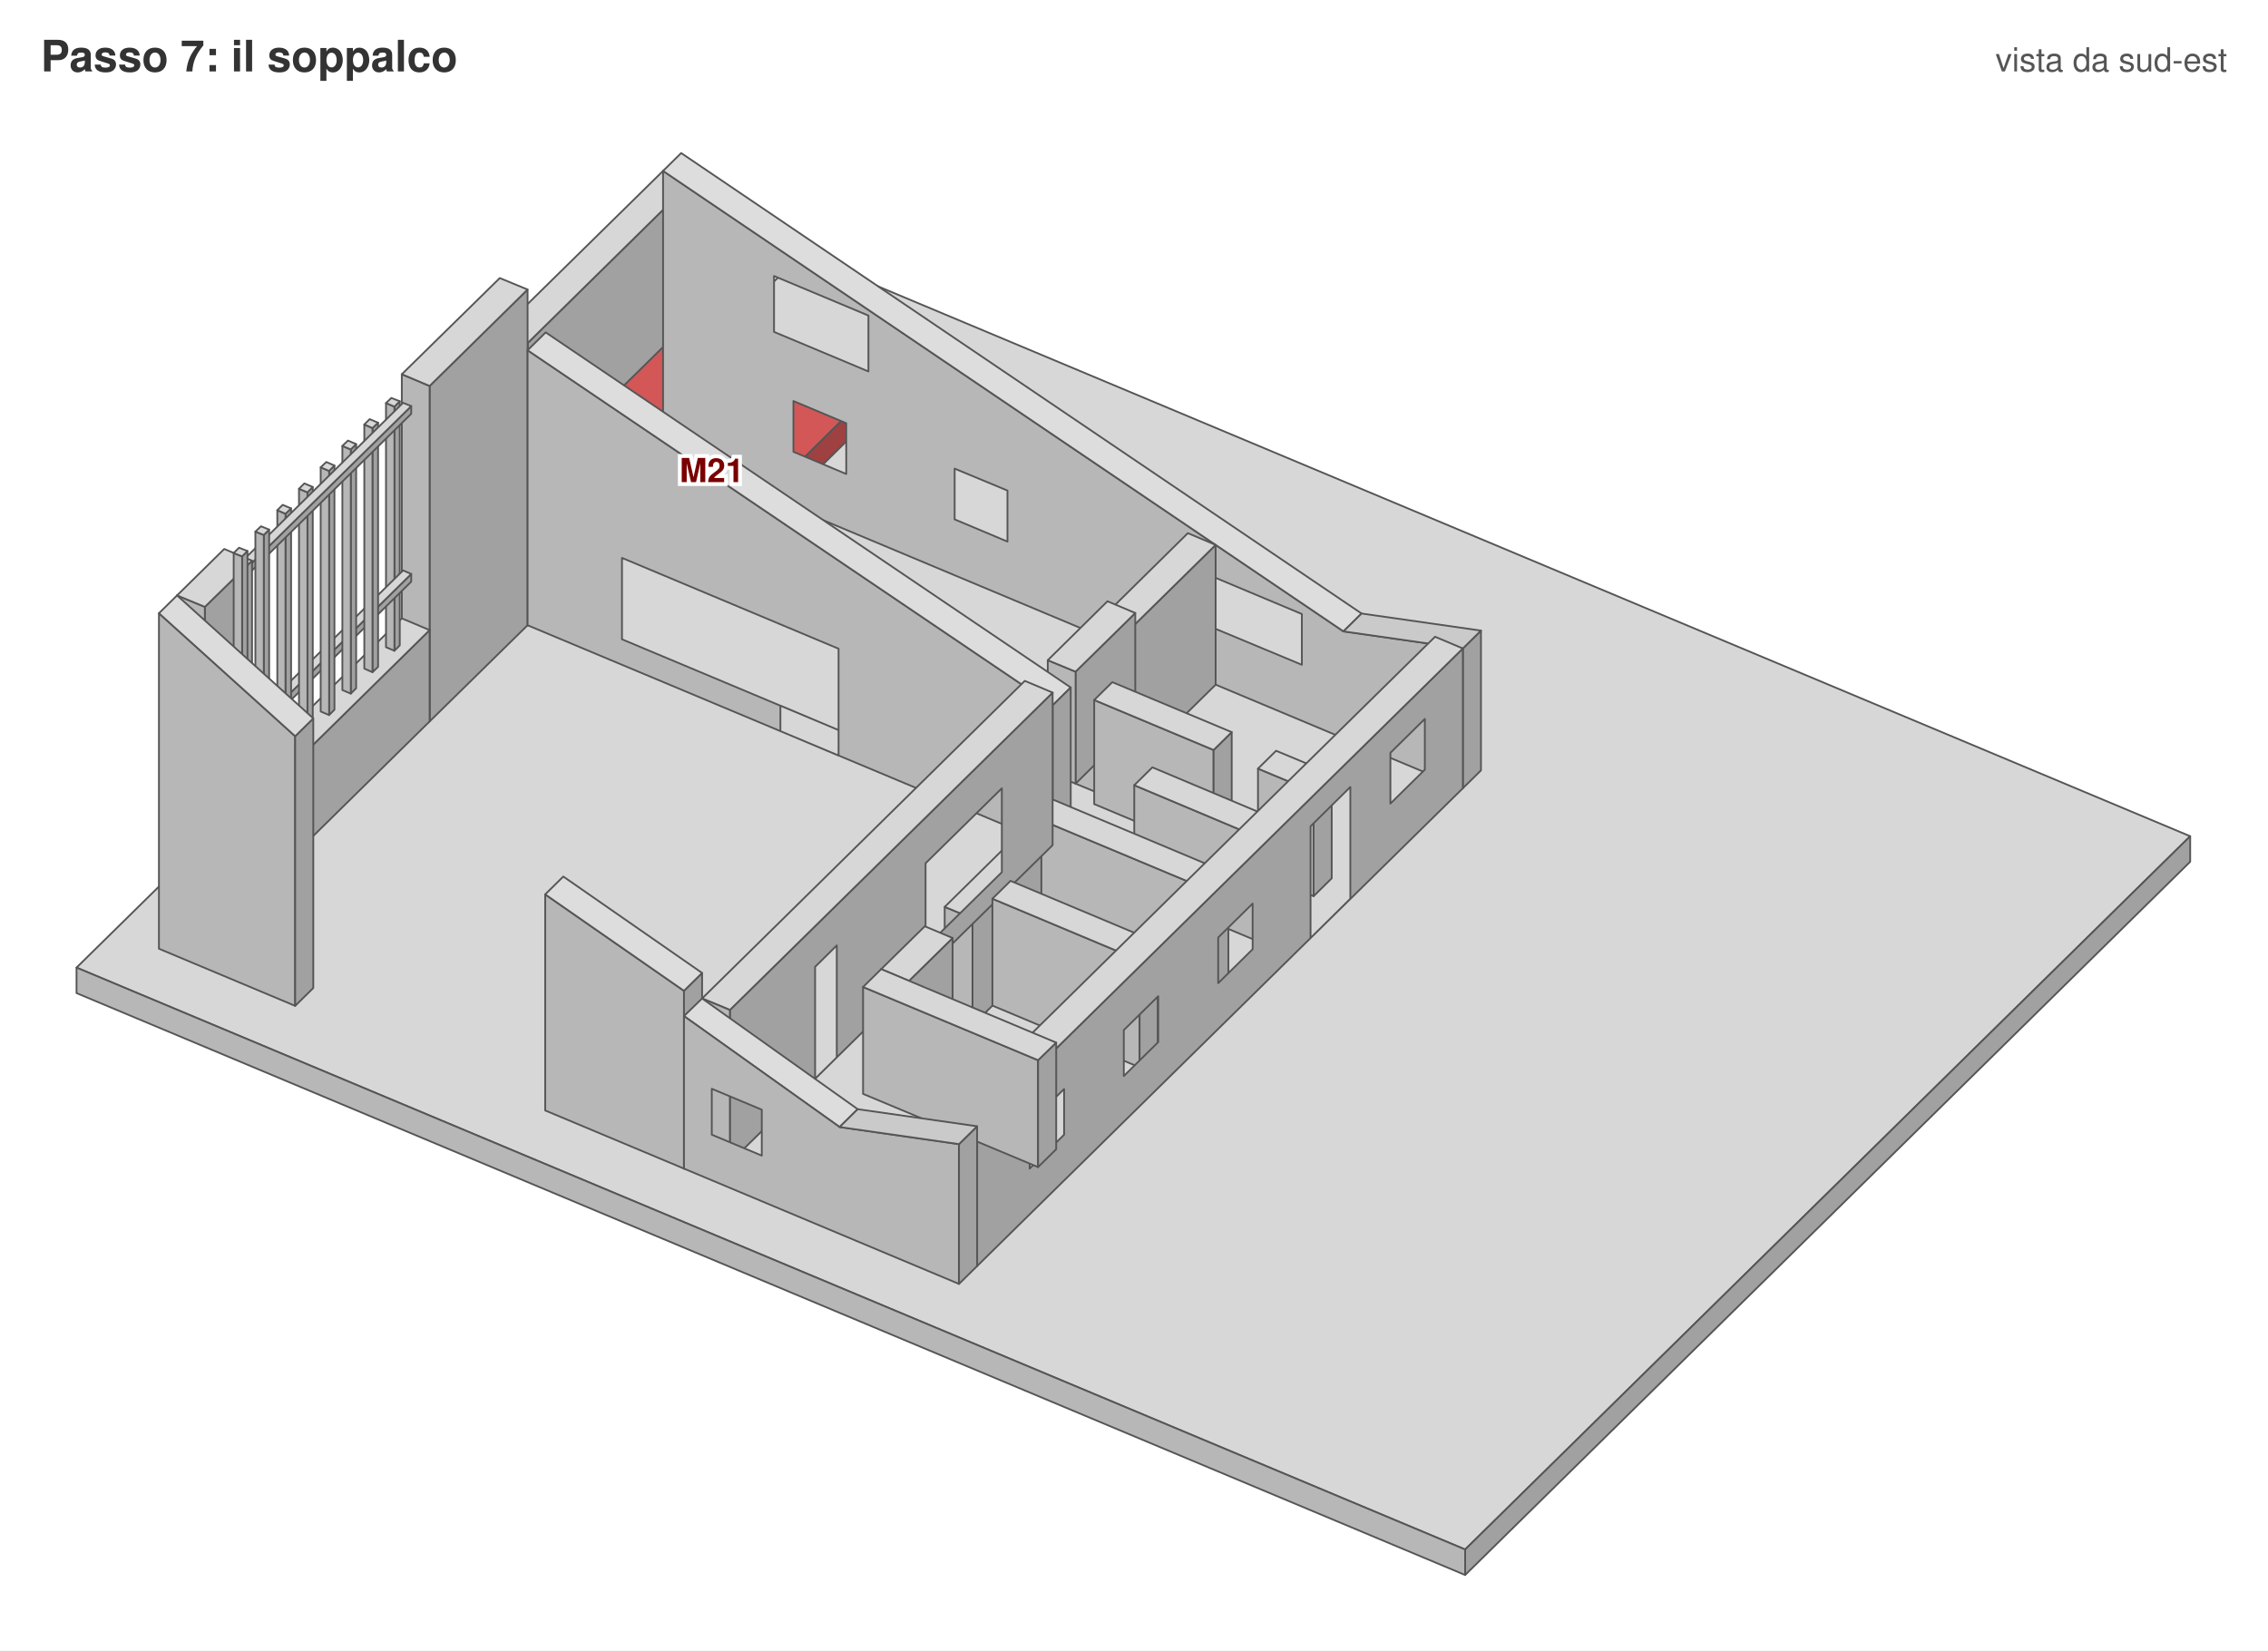
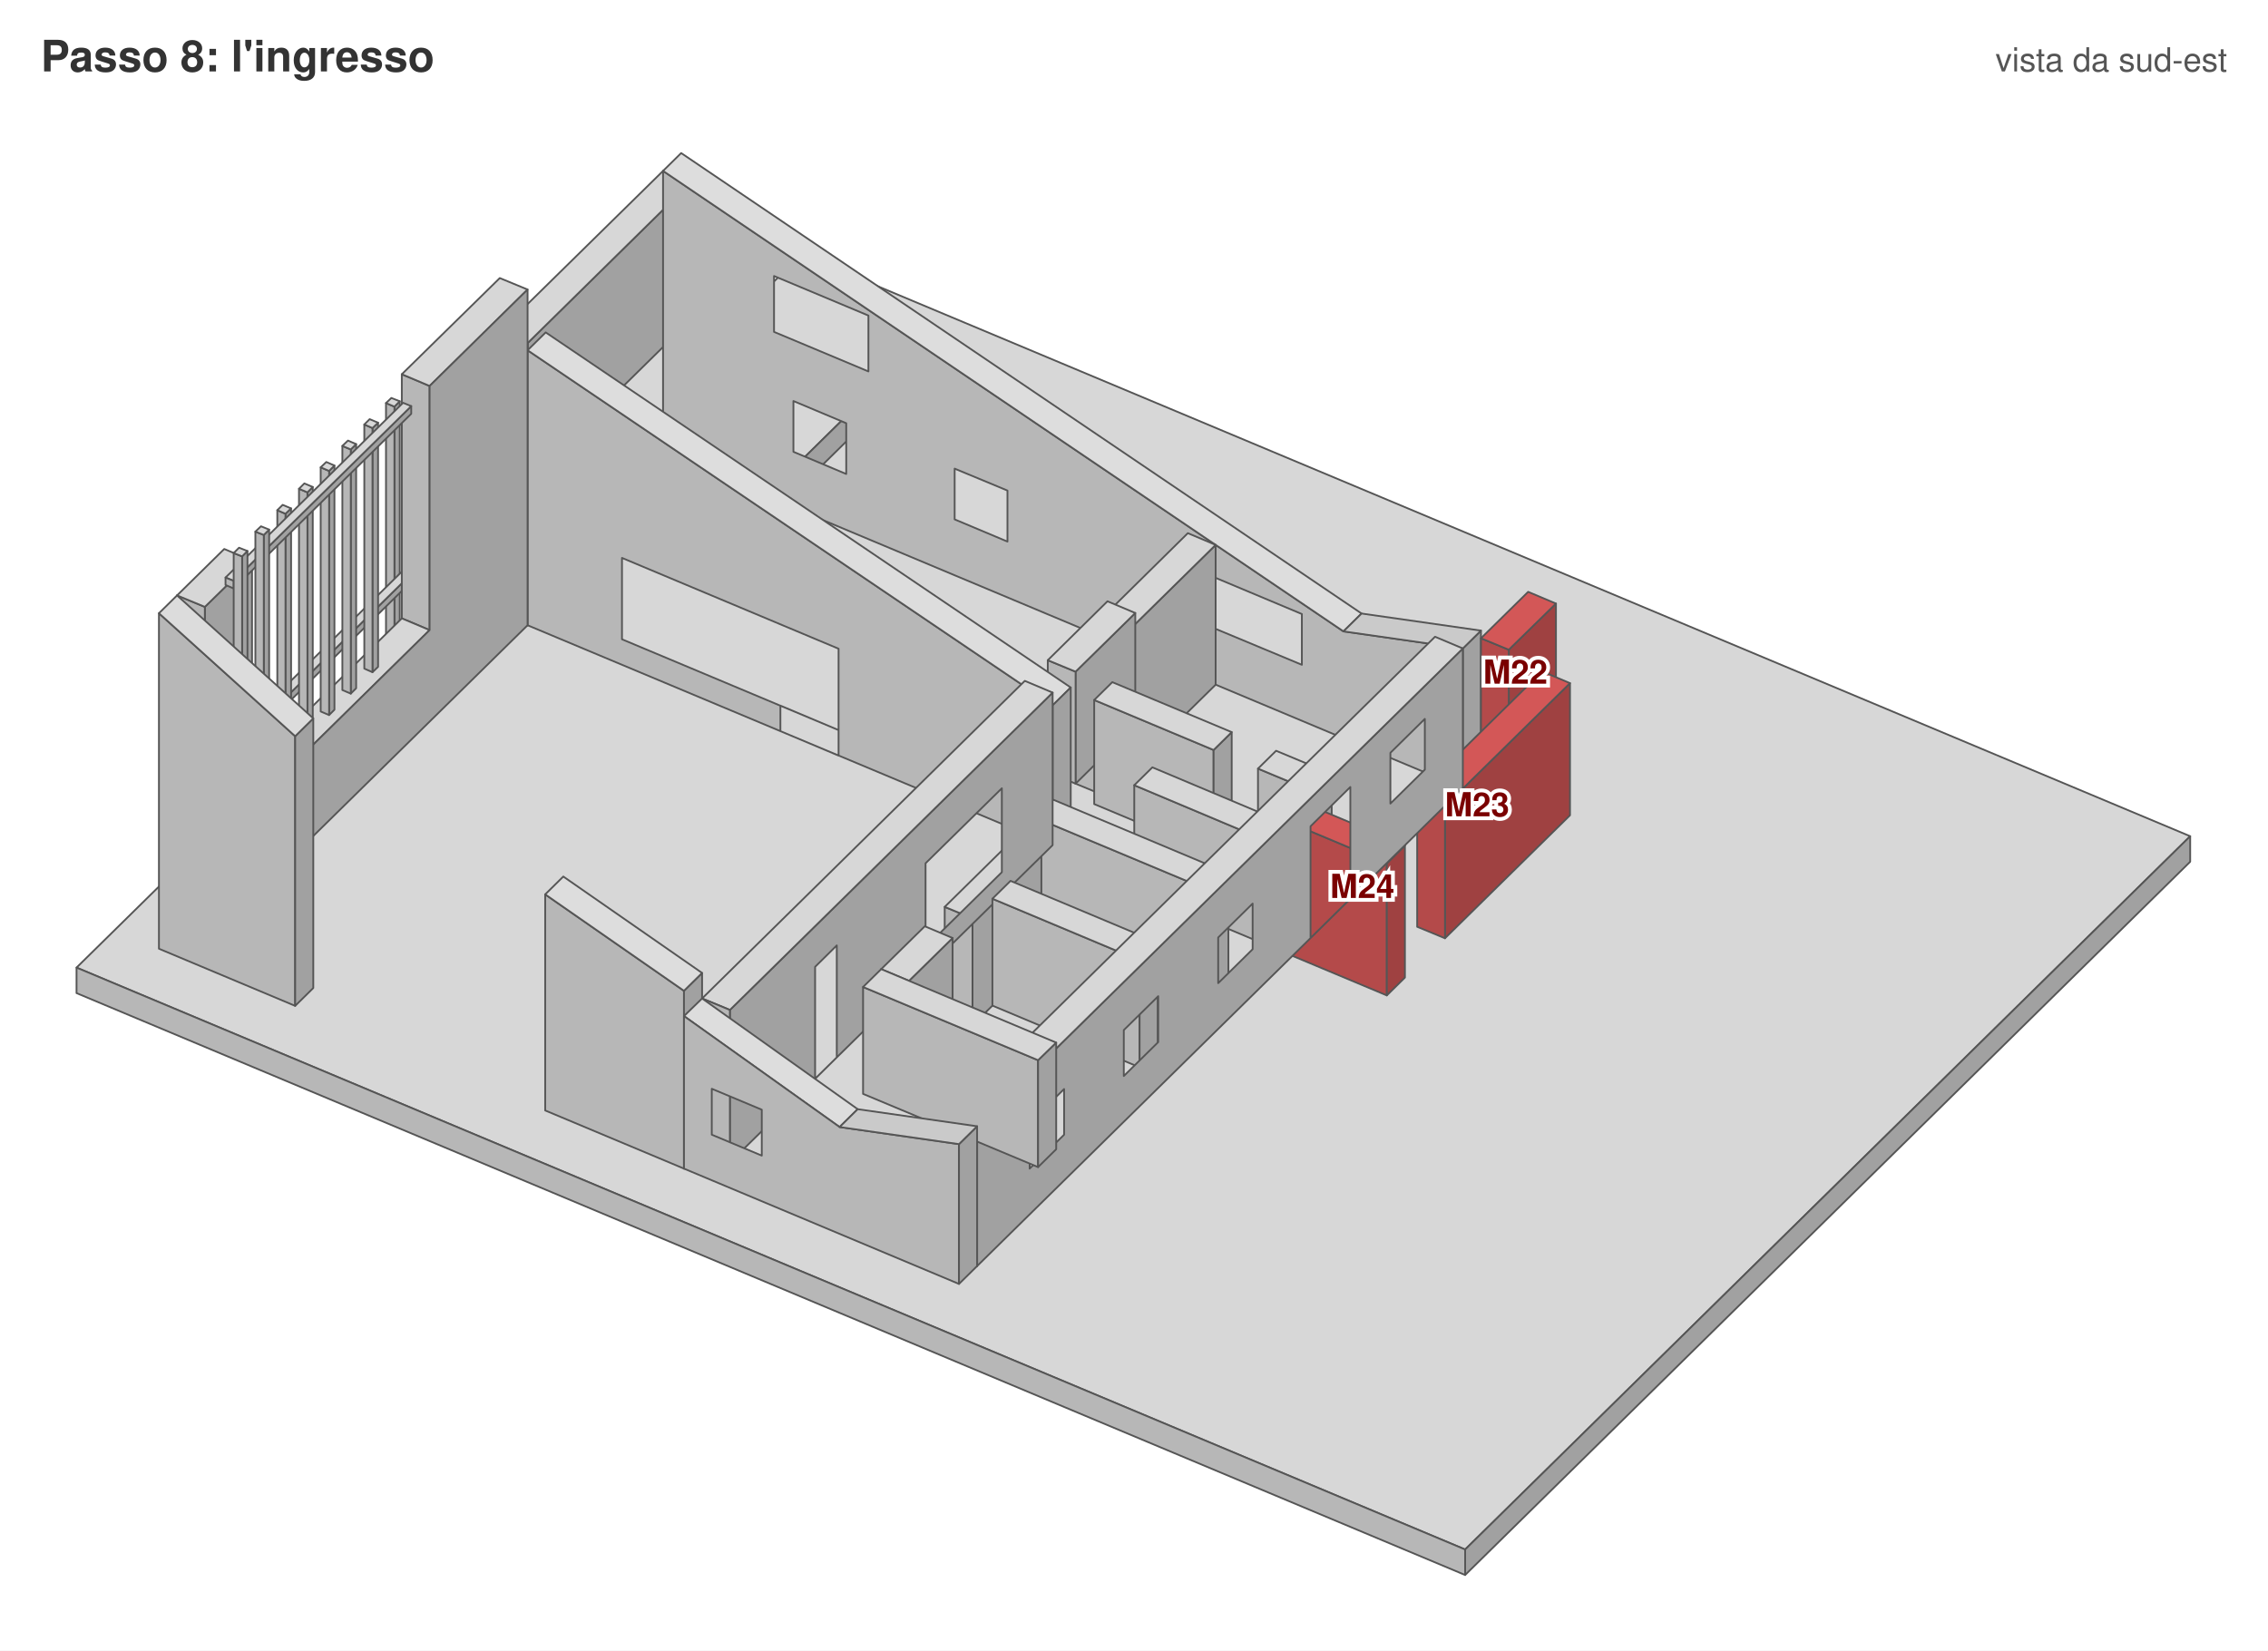
<svg xmlns="http://www.w3.org/2000/svg" viewBox="0 0 889 647" width="889" height="647">
  <rect width="100%" height="100%" fill="#ffffff" />
-   <text x="16" y="28" font-family="Helvetica, Arial, sans-serif" font-size="17" font-weight="bold" fill="#333">Passo 7: il soppalco</text>
+   <text x="16" y="28" font-family="Helvetica, Arial, sans-serif" font-size="17" font-weight="bold" fill="#333">Passo 8: l'ingresso</text>
  <path d="M 314.2 99.7 L 858.5 327.8 L 574.3 607.4 L 30.0 379.3 Z" fill="rgb(215,215,215)" fill-rule="evenodd" stroke="#555" stroke-width="0.7" stroke-linejoin="round" />
  <path d="M 858.5 337.8 L 574.3 617.4 L 574.3 607.4 L 858.5 327.8 Z" fill="rgb(161,161,161)" fill-rule="evenodd" stroke="#555" stroke-width="0.7" stroke-linejoin="round" />
  <path d="M 574.3 617.4 L 30.0 389.3 L 30.0 379.3 L 574.3 607.4 Z" fill="rgb(183,183,183)" fill-rule="evenodd" stroke="#555" stroke-width="0.7" stroke-linejoin="round" />
  <path d="M 270.7 182.2 L 206.8 245.1 L 206.8 134.5 L 270.7 71.6 Z M 267.2 163.8 L 240.9 189.6 L 240.9 169.7 L 267.2 143.8 Z" fill="rgb(161,161,161)" fill-rule="evenodd" stroke="#555" stroke-width="0.7" stroke-linejoin="round" />
  <path d="M 195.9 240.5 L 195.9 129.9 L 206.8 134.5 L 206.8 245.1 Z" fill="rgb(183,183,183)" fill-rule="evenodd" stroke="#555" stroke-width="0.7" stroke-linejoin="round" />
  <path d="M 195.9 129.9 L 259.9 67.0 L 270.7 71.6 L 206.8 134.5 Z" fill="rgb(215,215,215)" fill-rule="evenodd" stroke="#555" stroke-width="0.7" stroke-linejoin="round" />
-   <path d="M 270.7 125.4 L 340.4 154.6 L 283.6 210.5 L 213.9 181.3 Z" fill="rgb(211,87,87)" fill-rule="evenodd" stroke="#555" stroke-width="0.7" stroke-linejoin="round" />
-   <path d="M 340.4 164.5 L 283.6 220.5 L 283.6 210.5 L 340.4 154.6 Z" fill="rgb(159,65,65)" fill-rule="evenodd" stroke="#555" stroke-width="0.7" stroke-linejoin="round" />
-   <path d="M 283.6 220.5 L 213.9 191.3 L 213.9 181.3 L 283.6 210.5 Z" fill="rgb(180,74,74)" fill-rule="evenodd" stroke="#555" stroke-width="0.7" stroke-linejoin="round" />
+   <path d="M 270.7 125.4 L 340.4 154.6 L 283.6 210.5 L 213.9 181.3 Z" fill="rgb(215,215,215)" fill-rule="evenodd" stroke="#555" stroke-width="0.7" stroke-linejoin="round" />
+   <path d="M 340.4 164.5 L 283.6 220.5 L 283.6 210.5 L 340.4 154.6 Z" fill="rgb(161,161,161)" fill-rule="evenodd" stroke="#555" stroke-width="0.7" stroke-linejoin="round" />
+   <path d="M 283.6 220.5 L 213.9 191.3 L 213.9 181.3 L 283.6 210.5 Z" fill="rgb(183,183,183)" fill-rule="evenodd" stroke="#555" stroke-width="0.7" stroke-linejoin="round" />
  <path d="M 259.9 177.6 L 573.4 309.0 L 573.4 254.2 L 526.6 247.5 L 259.9 67.0 Z M 311.0 177.1 L 331.7 185.8 L 331.7 165.9 L 311.0 157.2 Z M 374.2 203.6 L 394.9 212.3 L 394.9 192.3 L 374.2 183.7 Z M 474.3 245.6 L 510.3 260.6 L 510.3 240.7 L 474.3 225.6 Z M 303.4 130.1 L 340.4 145.6 L 340.4 123.7 L 303.4 108.2 Z" fill="rgb(183,183,183)" fill-rule="evenodd" stroke="#555" stroke-width="0.7" stroke-linejoin="round" />
  <path d="M 533.7 240.5 L 267.0 60.0 L 259.9 67.0 L 526.6 247.5 Z" fill="rgb(221,221,221)" fill-rule="evenodd" stroke="#555" stroke-width="0.7" stroke-linejoin="round" />
  <path d="M 580.5 302.0 L 580.5 247.2 L 573.4 254.2 L 573.4 309.0 Z" fill="rgb(161,161,161)" fill-rule="evenodd" stroke="#555" stroke-width="0.7" stroke-linejoin="round" />
  <path d="M 580.5 247.2 L 533.7 240.5 L 526.6 247.5 L 573.4 254.2 Z" fill="rgb(202,202,202)" fill-rule="evenodd" stroke="#555" stroke-width="0.7" stroke-linejoin="round" />
  <path d="M 476.5 268.4 L 432.5 311.7 L 432.5 256.9 L 476.5 213.6 Z" fill="rgb(161,161,161)" fill-rule="evenodd" stroke="#555" stroke-width="0.7" stroke-linejoin="round" />
  <path d="M 421.6 252.4 L 465.6 209.0 L 476.5 213.6 L 432.5 256.9 Z" fill="rgb(215,215,215)" fill-rule="evenodd" stroke="#555" stroke-width="0.7" stroke-linejoin="round" />
  <path d="M 421.6 307.2 L 421.6 252.4 L 432.5 256.9 L 432.5 311.7 Z" fill="rgb(183,183,183)" fill-rule="evenodd" stroke="#555" stroke-width="0.7" stroke-linejoin="round" />
-   <path d="M 206.8 245.1 L 168.4 282.8 L 168.4 151.3 L 206.8 113.5 Z" fill="rgb(161,161,161)" fill-rule="evenodd" stroke="#555" stroke-width="0.7" stroke-linejoin="round" />
-   <path d="M 157.5 278.3 L 157.5 146.7 L 168.4 151.3 L 168.4 282.8 Z" fill="rgb(183,183,183)" fill-rule="evenodd" stroke="#555" stroke-width="0.7" stroke-linejoin="round" />
-   <path d="M 157.5 146.7 L 195.9 109.0 L 206.8 113.5 L 168.4 151.3 Z" fill="rgb(215,215,215)" fill-rule="evenodd" stroke="#555" stroke-width="0.7" stroke-linejoin="round" />
  <path d="M 445.0 284.1 L 421.6 307.2 L 421.6 263.3 L 445.0 240.3 Z" fill="rgb(161,161,161)" fill-rule="evenodd" stroke="#555" stroke-width="0.7" stroke-linejoin="round" />
  <path d="M 410.7 302.6 L 410.7 258.8 L 421.6 263.3 L 421.6 307.2 Z" fill="rgb(183,183,183)" fill-rule="evenodd" stroke="#555" stroke-width="0.7" stroke-linejoin="round" />
  <path d="M 410.7 258.8 L 434.1 235.7 L 445.0 240.3 L 421.6 263.3 Z" fill="rgb(215,215,215)" fill-rule="evenodd" stroke="#555" stroke-width="0.7" stroke-linejoin="round" />
+   <path d="M 609.9 288.4 L 591.4 306.6 L 591.4 254.7 L 609.9 236.6 Z" fill="rgb(159,65,65)" fill-rule="evenodd" stroke="#555" stroke-width="0.7" stroke-linejoin="round" />
+   <path d="M 580.5 302.0 L 580.5 250.2 L 591.4 254.7 L 591.4 306.6 Z" fill="rgb(180,74,74)" fill-rule="evenodd" stroke="#555" stroke-width="0.7" stroke-linejoin="round" />
+   <path d="M 580.5 250.2 L 599.0 232.0 L 609.9 236.6 L 591.4 254.7 Z" fill="rgb(211,87,87)" fill-rule="evenodd" stroke="#555" stroke-width="0.7" stroke-linejoin="round" />
  <path d="M 206.8 245.1 L 412.6 331.3 L 412.6 276.5 L 206.8 137.3 Z M 243.8 250.6 L 328.7 286.2 L 328.7 254.3 L 243.8 218.7 Z M 305.9 286.6 L 328.7 296.2 L 328.7 286.2 L 305.9 276.6 Z" fill="rgb(183,183,183)" fill-rule="evenodd" stroke="#555" stroke-width="0.7" stroke-linejoin="round" />
  <path d="M 419.7 269.5 L 213.9 130.3 L 206.8 137.3 L 412.6 276.5 Z" fill="rgb(221,221,221)" fill-rule="evenodd" stroke="#555" stroke-width="0.7" stroke-linejoin="round" />
  <path d="M 419.7 324.3 L 419.7 269.5 L 412.6 276.5 L 412.6 331.3 Z" fill="rgb(161,161,161)" fill-rule="evenodd" stroke="#555" stroke-width="0.7" stroke-linejoin="round" />
-   <path d="M 168.4 282.8 L 98.8 351.3 L 98.8 315.5 L 168.4 247.0 Z" fill="rgb(161,161,161)" fill-rule="evenodd" stroke="#555" stroke-width="0.7" stroke-linejoin="round" />
-   <path d="M 87.9 310.9 L 157.5 242.4 L 168.4 247.0 L 98.8 315.5 Z" fill="rgb(215,215,215)" fill-rule="evenodd" stroke="#555" stroke-width="0.7" stroke-linejoin="round" />
-   <path d="M 87.9 346.8 L 87.9 310.9 L 98.8 315.5 L 98.8 351.3 Z" fill="rgb(183,183,183)" fill-rule="evenodd" stroke="#555" stroke-width="0.7" stroke-linejoin="round" />
  <path d="M 428.9 315.2 L 475.7 334.8 L 475.7 294.0 L 428.9 274.4 Z" fill="rgb(183,183,183)" fill-rule="evenodd" stroke="#555" stroke-width="0.7" stroke-linejoin="round" />
  <path d="M 482.8 327.9 L 482.8 287.0 L 475.7 294.0 L 475.7 334.8 Z" fill="rgb(161,161,161)" fill-rule="evenodd" stroke="#555" stroke-width="0.7" stroke-linejoin="round" />
  <path d="M 482.8 287.0 L 436.0 267.4 L 428.9 274.4 L 475.7 294.0 Z" fill="rgb(215,215,215)" fill-rule="evenodd" stroke="#555" stroke-width="0.7" stroke-linejoin="round" />
  <path d="M 156.7 253.0 L 154.6 255.1 L 154.6 159.4 L 156.7 157.3 Z" fill="rgb(161,161,161)" fill-rule="evenodd" stroke="#555" stroke-width="0.7" stroke-linejoin="round" />
  <path d="M 151.3 253.7 L 151.3 158.0 L 154.6 159.4 L 154.6 255.1 Z" fill="rgb(183,183,183)" fill-rule="evenodd" stroke="#555" stroke-width="0.7" stroke-linejoin="round" />
  <path d="M 151.3 158.0 L 153.4 156.0 L 156.7 157.3 L 154.6 159.4 Z" fill="rgb(215,215,215)" fill-rule="evenodd" stroke="#555" stroke-width="0.7" stroke-linejoin="round" />
  <path d="M 161.2 228.0 L 91.6 296.5 L 91.6 293.5 L 161.2 225.0 Z" fill="rgb(161,161,161)" fill-rule="evenodd" stroke="#555" stroke-width="0.7" stroke-linejoin="round" />
  <path d="M 88.4 292.1 L 158.0 223.6 L 161.2 225.0 L 91.6 293.5 Z" fill="rgb(215,215,215)" fill-rule="evenodd" stroke="#555" stroke-width="0.7" stroke-linejoin="round" />
  <path d="M 88.4 295.1 L 88.4 292.1 L 91.6 293.5 L 91.6 296.5 Z" fill="rgb(183,183,183)" fill-rule="evenodd" stroke="#555" stroke-width="0.7" stroke-linejoin="round" />
+   <path d="M 157.5 242.4 L 157.5 146.7 L 168.4 151.3 L 168.4 247.0 Z" fill="rgb(183,183,183)" fill-rule="evenodd" stroke="#555" stroke-width="0.7" stroke-linejoin="round" />
+   <path d="M 87.9 310.9 L 157.5 242.4 L 168.4 247.0 L 98.8 315.5 Z" fill="rgb(215,215,215)" fill-rule="evenodd" stroke="#555" stroke-width="0.7" stroke-linejoin="round" />
+   <path d="M 157.5 146.7 L 195.9 109.0 L 206.8 113.5 L 168.4 151.3 Z" fill="rgb(215,215,215)" fill-rule="evenodd" stroke="#555" stroke-width="0.7" stroke-linejoin="round" />
+   <path d="M 206.8 245.1 L 80.3 369.5 L 80.3 237.9 L 98.8 219.8 L 98.8 315.5 L 168.4 247.0 L 168.4 151.3 L 206.8 113.5 Z" fill="rgb(161,161,161)" fill-rule="evenodd" stroke="#555" stroke-width="0.7" stroke-linejoin="round" />
+   <path d="M 69.4 364.9 L 69.4 233.4 L 80.3 237.9 L 80.3 369.5 Z" fill="rgb(183,183,183)" fill-rule="evenodd" stroke="#555" stroke-width="0.7" stroke-linejoin="round" />
+   <path d="M 69.4 233.4 L 87.9 215.2 L 98.8 219.8 L 80.3 237.9 Z" fill="rgb(215,215,215)" fill-rule="evenodd" stroke="#555" stroke-width="0.7" stroke-linejoin="round" />
  <path d="M 148.2 261.4 L 146.0 263.5 L 146.0 167.8 L 148.2 165.7 Z" fill="rgb(161,161,161)" fill-rule="evenodd" stroke="#555" stroke-width="0.7" stroke-linejoin="round" />
  <path d="M 142.8 262.1 L 142.8 166.4 L 146.0 167.8 L 146.0 263.5 Z" fill="rgb(183,183,183)" fill-rule="evenodd" stroke="#555" stroke-width="0.7" stroke-linejoin="round" />
  <path d="M 142.8 166.4 L 144.9 164.3 L 148.2 165.7 L 146.0 167.8 Z" fill="rgb(215,215,215)" fill-rule="evenodd" stroke="#555" stroke-width="0.7" stroke-linejoin="round" />
  <path d="M 493.1 342.1 L 514.9 351.3 L 514.9 310.4 L 493.1 301.3 Z" fill="rgb(183,183,183)" fill-rule="evenodd" stroke="#555" stroke-width="0.7" stroke-linejoin="round" />
  <path d="M 522.0 344.3 L 522.0 303.4 L 514.9 310.4 L 514.9 351.3 Z" fill="rgb(161,161,161)" fill-rule="evenodd" stroke="#555" stroke-width="0.7" stroke-linejoin="round" />
  <path d="M 522.0 303.4 L 500.2 294.3 L 493.1 301.3 L 514.9 310.4 Z" fill="rgb(215,215,215)" fill-rule="evenodd" stroke="#555" stroke-width="0.7" stroke-linejoin="round" />
+   <path d="M 615.4 319.6 L 566.4 367.8 L 566.4 316.0 L 615.4 267.8 Z" fill="rgb(159,65,65)" fill-rule="evenodd" stroke="#555" stroke-width="0.7" stroke-linejoin="round" />
+   <path d="M 555.5 311.5 L 604.5 263.2 L 615.4 267.8 L 566.4 316.0 Z" fill="rgb(211,87,87)" fill-rule="evenodd" stroke="#555" stroke-width="0.7" stroke-linejoin="round" />
+   <path d="M 555.5 363.3 L 555.5 311.5 L 566.4 316.0 L 566.4 367.8 Z" fill="rgb(180,74,74)" fill-rule="evenodd" stroke="#555" stroke-width="0.7" stroke-linejoin="round" />
  <path d="M 139.6 269.8 L 137.5 271.9 L 137.5 176.2 L 139.6 174.1 Z" fill="rgb(161,161,161)" fill-rule="evenodd" stroke="#555" stroke-width="0.7" stroke-linejoin="round" />
  <path d="M 134.2 270.5 L 134.2 174.8 L 137.5 176.2 L 137.5 271.9 Z" fill="rgb(183,183,183)" fill-rule="evenodd" stroke="#555" stroke-width="0.7" stroke-linejoin="round" />
  <path d="M 134.2 174.8 L 136.4 172.7 L 139.6 174.1 L 137.5 176.2 Z" fill="rgb(215,215,215)" fill-rule="evenodd" stroke="#555" stroke-width="0.7" stroke-linejoin="round" />
  <path d="M 444.6 348.7 L 495.7 370.1 L 495.7 329.3 L 444.6 307.8 Z" fill="rgb(183,183,183)" fill-rule="evenodd" stroke="#555" stroke-width="0.7" stroke-linejoin="round" />
  <path d="M 502.8 363.1 L 502.8 322.3 L 495.7 329.3 L 495.7 370.1 Z" fill="rgb(161,161,161)" fill-rule="evenodd" stroke="#555" stroke-width="0.7" stroke-linejoin="round" />
  <path d="M 502.8 322.3 L 451.7 300.8 L 444.6 307.8 L 495.7 329.3 Z" fill="rgb(215,215,215)" fill-rule="evenodd" stroke="#555" stroke-width="0.7" stroke-linejoin="round" />
  <path d="M 131.1 278.2 L 129.0 280.3 L 129.0 184.6 L 131.1 182.5 Z" fill="rgb(161,161,161)" fill-rule="evenodd" stroke="#555" stroke-width="0.7" stroke-linejoin="round" />
  <path d="M 125.7 278.9 L 125.7 183.2 L 129.0 184.6 L 129.0 280.3 Z" fill="rgb(183,183,183)" fill-rule="evenodd" stroke="#555" stroke-width="0.7" stroke-linejoin="round" />
  <path d="M 125.7 183.2 L 127.9 181.1 L 131.1 182.5 L 129.0 184.6 Z" fill="rgb(215,215,215)" fill-rule="evenodd" stroke="#555" stroke-width="0.7" stroke-linejoin="round" />
  <path d="M 122.6 286.5 L 120.5 288.6 L 120.5 193.0 L 122.6 190.9 Z" fill="rgb(161,161,161)" fill-rule="evenodd" stroke="#555" stroke-width="0.7" stroke-linejoin="round" />
  <path d="M 117.2 287.3 L 117.2 191.6 L 120.5 193.0 L 120.5 288.6 Z" fill="rgb(183,183,183)" fill-rule="evenodd" stroke="#555" stroke-width="0.7" stroke-linejoin="round" />
  <path d="M 117.2 191.6 L 119.3 189.5 L 122.6 190.9 L 120.5 193.0 Z" fill="rgb(215,215,215)" fill-rule="evenodd" stroke="#555" stroke-width="0.7" stroke-linejoin="round" />
  <path d="M 405.8 362.4 L 474.4 391.1 L 474.4 349.2 L 405.8 320.5 Z" fill="rgb(183,183,183)" fill-rule="evenodd" stroke="#555" stroke-width="0.7" stroke-linejoin="round" />
  <path d="M 481.5 384.1 L 481.5 342.3 L 474.4 349.2 L 474.4 391.1 Z" fill="rgb(161,161,161)" fill-rule="evenodd" stroke="#555" stroke-width="0.7" stroke-linejoin="round" />
  <path d="M 481.5 342.3 L 412.9 313.5 L 405.8 320.5 L 474.4 349.2 Z" fill="rgb(215,215,215)" fill-rule="evenodd" stroke="#555" stroke-width="0.7" stroke-linejoin="round" />
  <path d="M 114.1 294.9 L 111.9 297.0 L 111.9 201.4 L 114.1 199.3 Z" fill="rgb(161,161,161)" fill-rule="evenodd" stroke="#555" stroke-width="0.7" stroke-linejoin="round" />
  <path d="M 108.7 295.7 L 108.7 200.0 L 111.9 201.4 L 111.9 297.0 Z" fill="rgb(183,183,183)" fill-rule="evenodd" stroke="#555" stroke-width="0.7" stroke-linejoin="round" />
  <path d="M 108.7 200.0 L 110.8 197.9 L 114.1 199.3 L 111.9 201.4 Z" fill="rgb(215,215,215)" fill-rule="evenodd" stroke="#555" stroke-width="0.7" stroke-linejoin="round" />
  <path d="M 161.2 162.2 L 91.6 230.7 L 91.6 227.7 L 161.2 159.2 Z" fill="rgb(161,161,161)" fill-rule="evenodd" stroke="#555" stroke-width="0.7" stroke-linejoin="round" />
  <path d="M 88.4 226.4 L 158.0 157.9 L 161.2 159.2 L 91.6 227.7 Z" fill="rgb(215,215,215)" fill-rule="evenodd" stroke="#555" stroke-width="0.7" stroke-linejoin="round" />
  <path d="M 88.4 229.3 L 88.4 226.4 L 91.6 227.7 L 91.6 230.7 Z" fill="rgb(183,183,183)" fill-rule="evenodd" stroke="#555" stroke-width="0.7" stroke-linejoin="round" />
+   <path d="M 506.6 374.7 L 543.6 390.2 L 543.6 338.4 L 506.6 322.9 Z" fill="rgb(180,74,74)" fill-rule="evenodd" stroke="#555" stroke-width="0.7" stroke-linejoin="round" />
+   <path d="M 550.7 383.2 L 550.7 331.4 L 543.6 338.4 L 543.6 390.2 Z" fill="rgb(159,65,65)" fill-rule="evenodd" stroke="#555" stroke-width="0.7" stroke-linejoin="round" />
+   <path d="M 550.7 331.4 L 513.7 315.9 L 506.6 322.9 L 543.6 338.4 Z" fill="rgb(211,87,87)" fill-rule="evenodd" stroke="#555" stroke-width="0.7" stroke-linejoin="round" />
  <path d="M 105.5 303.3 L 103.4 305.4 L 103.4 209.7 L 105.5 207.6 Z" fill="rgb(161,161,161)" fill-rule="evenodd" stroke="#555" stroke-width="0.7" stroke-linejoin="round" />
  <path d="M 100.1 304.1 L 100.1 208.4 L 103.4 209.7 L 103.4 305.4 Z" fill="rgb(183,183,183)" fill-rule="evenodd" stroke="#555" stroke-width="0.7" stroke-linejoin="round" />
  <path d="M 100.1 208.4 L 102.3 206.3 L 105.5 207.6 L 103.4 209.7 Z" fill="rgb(215,215,215)" fill-rule="evenodd" stroke="#555" stroke-width="0.7" stroke-linejoin="round" />
  <path d="M 408.2 375.3 L 381.2 401.9 L 381.2 360.0 L 408.2 333.5 Z" fill="rgb(161,161,161)" fill-rule="evenodd" stroke="#555" stroke-width="0.7" stroke-linejoin="round" />
  <path d="M 370.3 397.3 L 370.3 355.5 L 381.2 360.0 L 381.2 401.9 Z" fill="rgb(183,183,183)" fill-rule="evenodd" stroke="#555" stroke-width="0.7" stroke-linejoin="round" />
  <path d="M 370.3 355.5 L 397.3 328.9 L 408.2 333.5 L 381.2 360.0 Z" fill="rgb(215,215,215)" fill-rule="evenodd" stroke="#555" stroke-width="0.7" stroke-linejoin="round" />
-   <path d="M 98.8 351.3 L 80.3 369.5 L 80.3 237.9 L 98.8 219.8 Z" fill="rgb(161,161,161)" fill-rule="evenodd" stroke="#555" stroke-width="0.7" stroke-linejoin="round" />
-   <path d="M 69.4 364.9 L 69.4 233.4 L 80.3 237.9 L 80.3 369.5 Z" fill="rgb(183,183,183)" fill-rule="evenodd" stroke="#555" stroke-width="0.7" stroke-linejoin="round" />
-   <path d="M 69.4 233.4 L 87.9 215.2 L 98.8 219.8 L 80.3 237.9 Z" fill="rgb(215,215,215)" fill-rule="evenodd" stroke="#555" stroke-width="0.7" stroke-linejoin="round" />
  <path d="M 97.0 311.7 L 94.9 313.8 L 94.9 218.1 L 97.0 216.0 Z" fill="rgb(161,161,161)" fill-rule="evenodd" stroke="#555" stroke-width="0.7" stroke-linejoin="round" />
  <path d="M 91.6 312.4 L 91.6 216.8 L 94.9 218.1 L 94.9 313.8 Z" fill="rgb(183,183,183)" fill-rule="evenodd" stroke="#555" stroke-width="0.7" stroke-linejoin="round" />
  <path d="M 91.6 216.8 L 93.7 214.7 L 97.0 216.0 L 94.9 218.1 Z" fill="rgb(215,215,215)" fill-rule="evenodd" stroke="#555" stroke-width="0.7" stroke-linejoin="round" />
  <path d="M 412.6 331.3 L 286.1 455.7 L 286.1 395.9 L 412.6 271.5 Z M 392.7 341.9 L 362.8 371.3 L 362.8 338.4 L 392.7 309.0 Z M 328.0 414.5 L 319.5 422.9 L 319.5 379.0 L 328.0 370.6 Z" fill="rgb(161,161,161)" fill-rule="evenodd" stroke="#555" stroke-width="0.7" stroke-linejoin="round" />
  <path d="M 275.2 391.4 L 401.7 266.9 L 412.6 271.5 L 286.1 395.9 Z" fill="rgb(215,215,215)" fill-rule="evenodd" stroke="#555" stroke-width="0.7" stroke-linejoin="round" />
  <path d="M 275.2 451.2 L 275.2 391.4 L 286.1 395.9 L 286.1 455.7 Z" fill="rgb(183,183,183)" fill-rule="evenodd" stroke="#555" stroke-width="0.7" stroke-linejoin="round" />
  <path d="M 389.0 394.2 L 446.7 418.4 L 446.7 376.5 L 389.0 352.3 Z" fill="rgb(183,183,183)" fill-rule="evenodd" stroke="#555" stroke-width="0.7" stroke-linejoin="round" />
  <path d="M 453.8 411.4 L 453.8 369.5 L 446.7 376.5 L 446.7 418.4 Z" fill="rgb(161,161,161)" fill-rule="evenodd" stroke="#555" stroke-width="0.7" stroke-linejoin="round" />
  <path d="M 453.8 369.5 L 396.1 345.3 L 389.0 352.3 L 446.7 376.5 Z" fill="rgb(215,215,215)" fill-rule="evenodd" stroke="#555" stroke-width="0.7" stroke-linejoin="round" />
  <path d="M 573.4 309.0 L 383.0 496.3 L 383.0 441.5 L 573.4 254.2 Z M 558.5 301.7 L 545.0 315.0 L 545.0 295.1 L 558.5 281.8 Z M 529.3 352.3 L 513.7 367.7 L 513.7 323.9 L 529.3 308.5 Z M 491.0 372.1 L 477.5 385.4 L 477.5 367.5 L 491.0 354.2 Z M 454.0 408.5 L 440.5 421.8 L 440.5 403.8 L 454.0 390.5 Z M 417.1 444.8 L 403.6 458.1 L 403.6 440.2 L 417.1 426.9 Z" fill="rgb(161,161,161)" fill-rule="evenodd" stroke="#555" stroke-width="0.7" stroke-linejoin="round" />
  <path d="M 372.1 436.9 L 562.5 249.6 L 573.4 254.2 L 383.0 441.5 Z" fill="rgb(215,215,215)" fill-rule="evenodd" stroke="#555" stroke-width="0.7" stroke-linejoin="round" />
  <path d="M 372.1 491.8 L 372.1 436.9 L 383.0 441.5 L 383.0 496.3 Z" fill="rgb(183,183,183)" fill-rule="evenodd" stroke="#555" stroke-width="0.7" stroke-linejoin="round" />
  <path d="M 62.3 371.9 L 115.7 394.3 L 115.7 288.6 L 62.3 240.4 Z" fill="rgb(183,183,183)" fill-rule="evenodd" stroke="#555" stroke-width="0.7" stroke-linejoin="round" />
  <path d="M 122.8 387.3 L 122.8 281.6 L 115.7 288.6 L 115.7 394.3 Z" fill="rgb(161,161,161)" fill-rule="evenodd" stroke="#555" stroke-width="0.7" stroke-linejoin="round" />
  <path d="M 122.8 281.6 L 69.4 233.4 L 62.3 240.4 L 115.7 288.6 Z" fill="rgb(220,220,220)" fill-rule="evenodd" stroke="#555" stroke-width="0.7" stroke-linejoin="round" />
  <path d="M 373.4 409.6 L 356.3 426.3 L 356.3 384.5 L 373.4 367.7 Z" fill="rgb(161,161,161)" fill-rule="evenodd" stroke="#555" stroke-width="0.7" stroke-linejoin="round" />
  <path d="M 345.4 421.8 L 345.4 379.9 L 356.3 384.5 L 356.3 426.3 Z" fill="rgb(183,183,183)" fill-rule="evenodd" stroke="#555" stroke-width="0.7" stroke-linejoin="round" />
  <path d="M 345.4 379.9 L 362.5 363.1 L 373.4 367.7 L 356.3 384.5 Z" fill="rgb(215,215,215)" fill-rule="evenodd" stroke="#555" stroke-width="0.7" stroke-linejoin="round" />
  <path d="M 338.3 428.8 L 406.9 457.5 L 406.9 415.6 L 338.3 386.9 Z" fill="rgb(183,183,183)" fill-rule="evenodd" stroke="#555" stroke-width="0.7" stroke-linejoin="round" />
  <path d="M 414.0 450.5 L 414.0 408.7 L 406.9 415.6 L 406.9 457.5 Z" fill="rgb(161,161,161)" fill-rule="evenodd" stroke="#555" stroke-width="0.7" stroke-linejoin="round" />
  <path d="M 414.0 408.7 L 345.4 379.9 L 338.3 386.9 L 406.9 415.6 Z" fill="rgb(215,215,215)" fill-rule="evenodd" stroke="#555" stroke-width="0.7" stroke-linejoin="round" />
  <path d="M 213.7 435.3 L 268.1 458.1 L 268.1 388.4 L 213.7 350.6 Z" fill="rgb(183,183,183)" fill-rule="evenodd" stroke="#555" stroke-width="0.7" stroke-linejoin="round" />
  <path d="M 275.2 451.2 L 275.2 381.4 L 268.1 388.4 L 268.1 458.1 Z" fill="rgb(161,161,161)" fill-rule="evenodd" stroke="#555" stroke-width="0.7" stroke-linejoin="round" />
  <path d="M 275.2 381.4 L 220.8 343.6 L 213.7 350.6 L 268.1 388.4 Z" fill="rgb(221,221,221)" fill-rule="evenodd" stroke="#555" stroke-width="0.7" stroke-linejoin="round" />
  <path d="M 336.2 434.8 L 275.2 391.4 L 268.1 398.3 L 329.1 441.8 Z" fill="rgb(221,221,221)" fill-rule="evenodd" stroke="#555" stroke-width="0.7" stroke-linejoin="round" />
  <path d="M 268.1 458.1 L 375.9 503.3 L 375.9 448.5 L 329.1 441.8 L 268.1 398.3 Z M 279.0 444.8 L 298.6 453.0 L 298.6 435.0 L 279.0 426.8 Z" fill="rgb(183,183,183)" fill-rule="evenodd" stroke="#555" stroke-width="0.7" stroke-linejoin="round" />
  <path d="M 383.0 496.3 L 383.0 441.5 L 375.9 448.5 L 375.9 503.3 Z" fill="rgb(161,161,161)" fill-rule="evenodd" stroke="#555" stroke-width="0.7" stroke-linejoin="round" />
  <path d="M 383.0 441.5 L 336.2 434.8 L 329.1 441.8 L 375.9 448.5 Z" fill="rgb(202,202,202)" fill-rule="evenodd" stroke="#555" stroke-width="0.7" stroke-linejoin="round" />
-   <text x="279" y="189" font-family="Helvetica, Arial, sans-serif" font-size="13" font-weight="bold" fill="#7a0000" text-anchor="middle" stroke="#fff" stroke-width="3" paint-order="stroke">M21</text>
+   <text x="594" y="268" font-family="Helvetica, Arial, sans-serif" font-size="13" font-weight="bold" fill="#7a0000" text-anchor="middle" stroke="#fff" stroke-width="3" paint-order="stroke">M22</text>
+   <text x="579" y="320" font-family="Helvetica, Arial, sans-serif" font-size="13" font-weight="bold" fill="#7a0000" text-anchor="middle" stroke="#fff" stroke-width="3" paint-order="stroke">M23</text>
+   <text x="534" y="352" font-family="Helvetica, Arial, sans-serif" font-size="13" font-weight="bold" fill="#7a0000" text-anchor="middle" stroke="#fff" stroke-width="3" paint-order="stroke">M24</text>
  <text x="873" y="28" font-family="Helvetica, Arial, sans-serif" font-size="13" fill="#555" text-anchor="end">vista da sud-est</text>
</svg>
